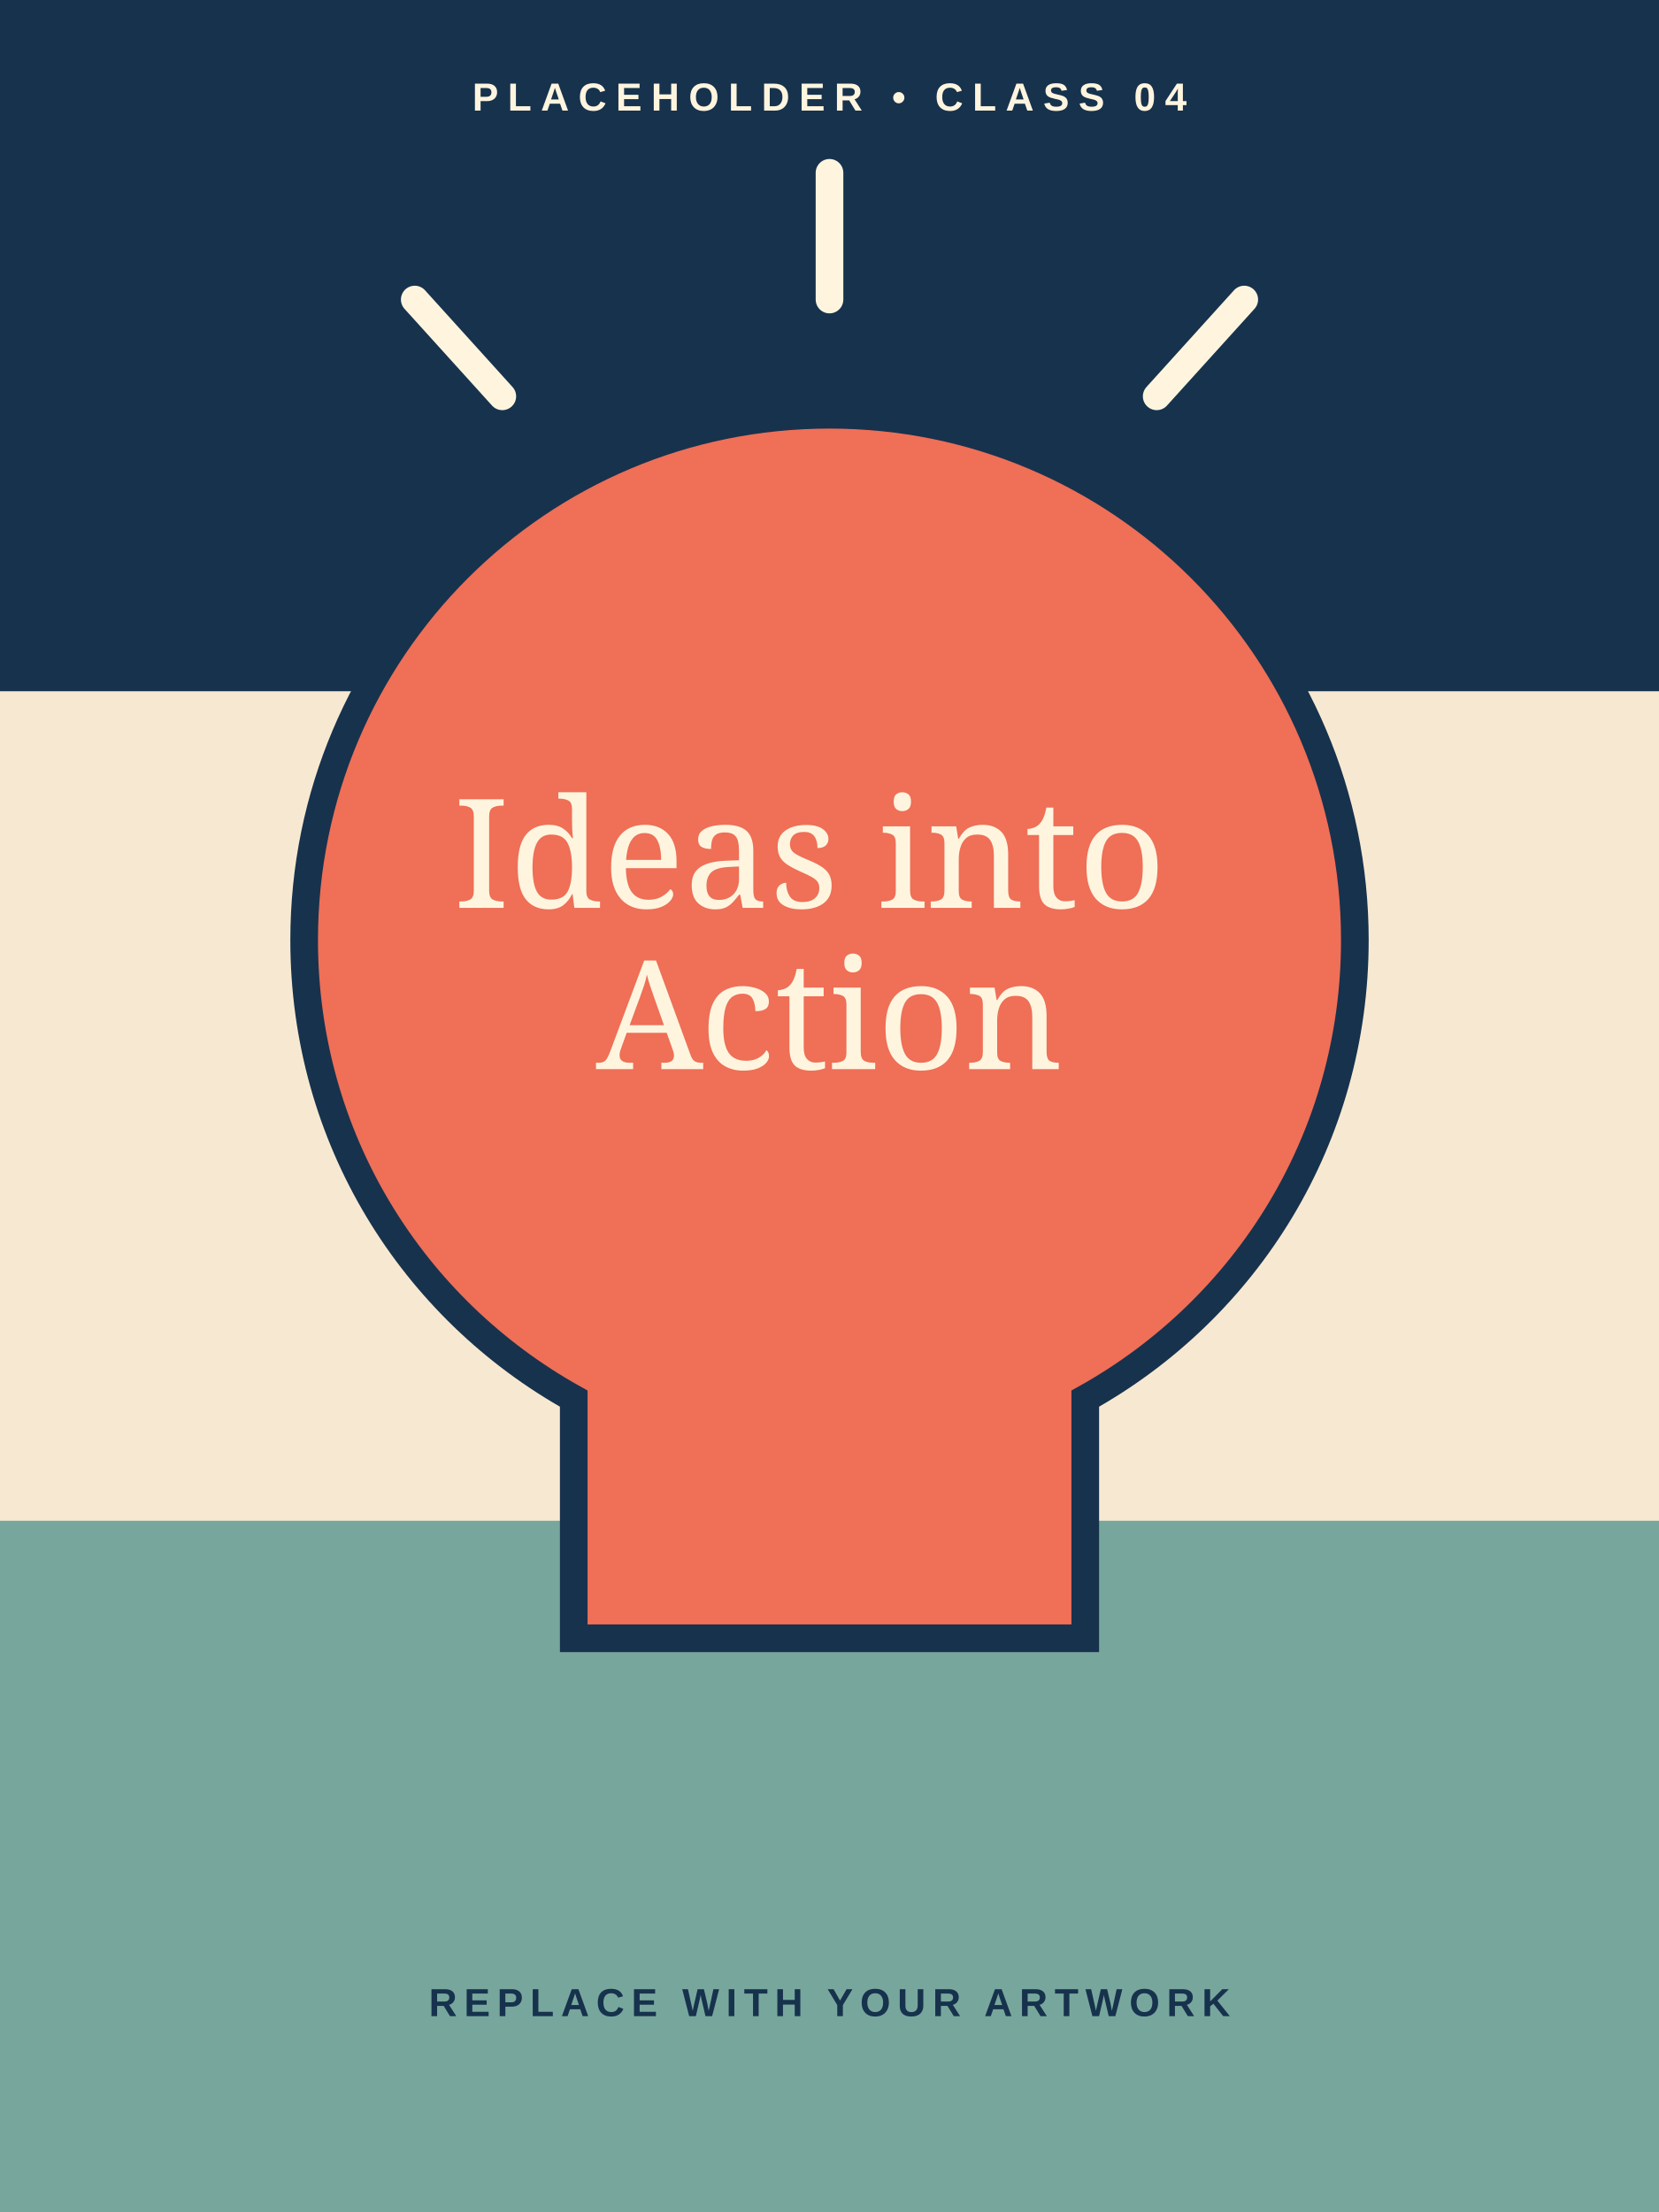
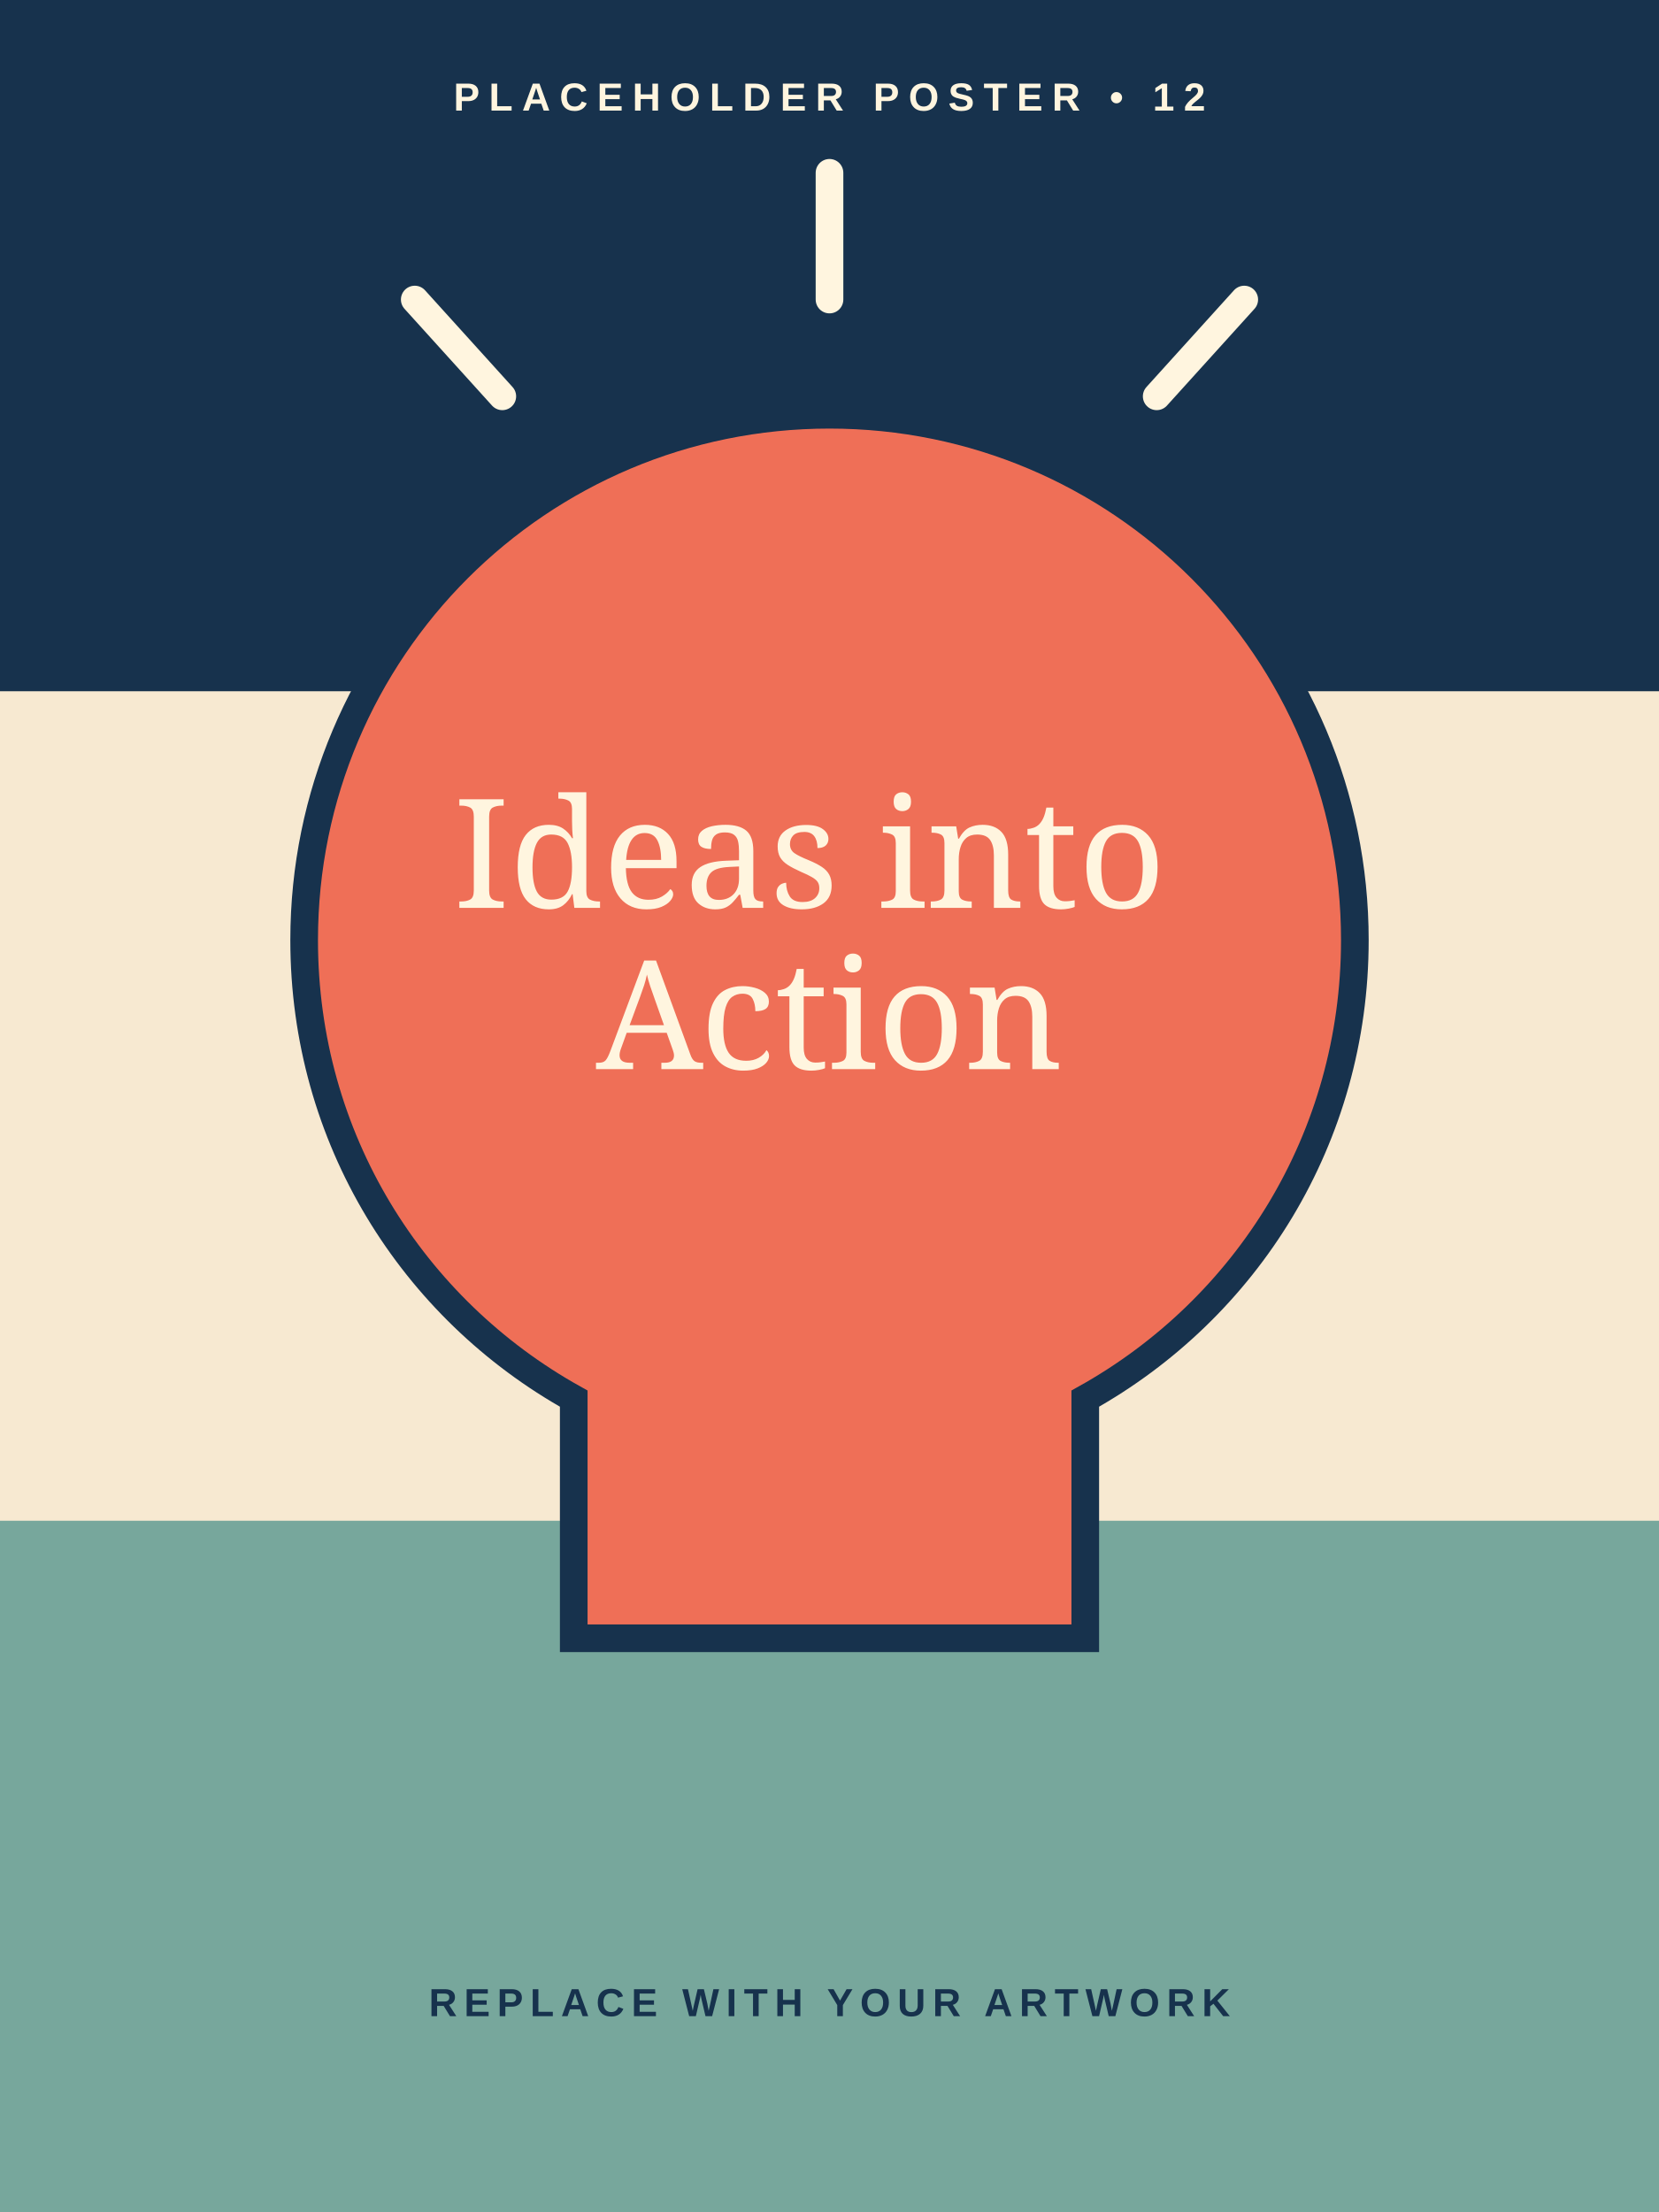
- <svg xmlns="http://www.w3.org/2000/svg" viewBox="0 0 720 960">
+ <svg xmlns="http://www.w3.org/2000/svg" width="720" height="960" viewBox="0 0 720 960">
  <rect width="720" height="960" fill="#f7e9d1" />
  <path d="M0 0h720v300H0z" fill="#17324d" />
  <path d="M0 660h720v300H0z" fill="#77a79c" />
  <path d="M360 180c-126 0-228 102-228 228 0 86 47 160 117 199v104h222V607c70-39 117-113 117-199 0-126-102-228-228-228Z" fill="#ef6f57" stroke="#17324d" stroke-width="12" />
  <g stroke="#fff5df" stroke-width="12" stroke-linecap="round">
    <path d="M360 75v55M180 130l38 42M540 130l-38 42" />
  </g>
  <text x="360" y="394" fill="#fff5df" font-family="Georgia,serif" font-size="66" text-anchor="middle">
    <tspan x="360">Ideas into</tspan>
    <tspan x="360" dy="70">Action</tspan>
  </text>
-   <text x="360" y="48" fill="#fff5df" font-family="Arial,sans-serif" font-size="17" font-weight="700" letter-spacing="4" text-anchor="middle">PLACEHOLDER • CLASS 04</text>
+   <text x="360" y="48" fill="#fff5df" font-family="Arial,sans-serif" font-size="17" font-weight="700" letter-spacing="4" text-anchor="middle">PLACEHOLDER POSTER • 12</text>
  <text x="360" y="875" fill="#17324d" font-family="Arial,sans-serif" font-size="17" font-weight="700" letter-spacing="3" text-anchor="middle">REPLACE WITH YOUR ARTWORK</text>
</svg>
